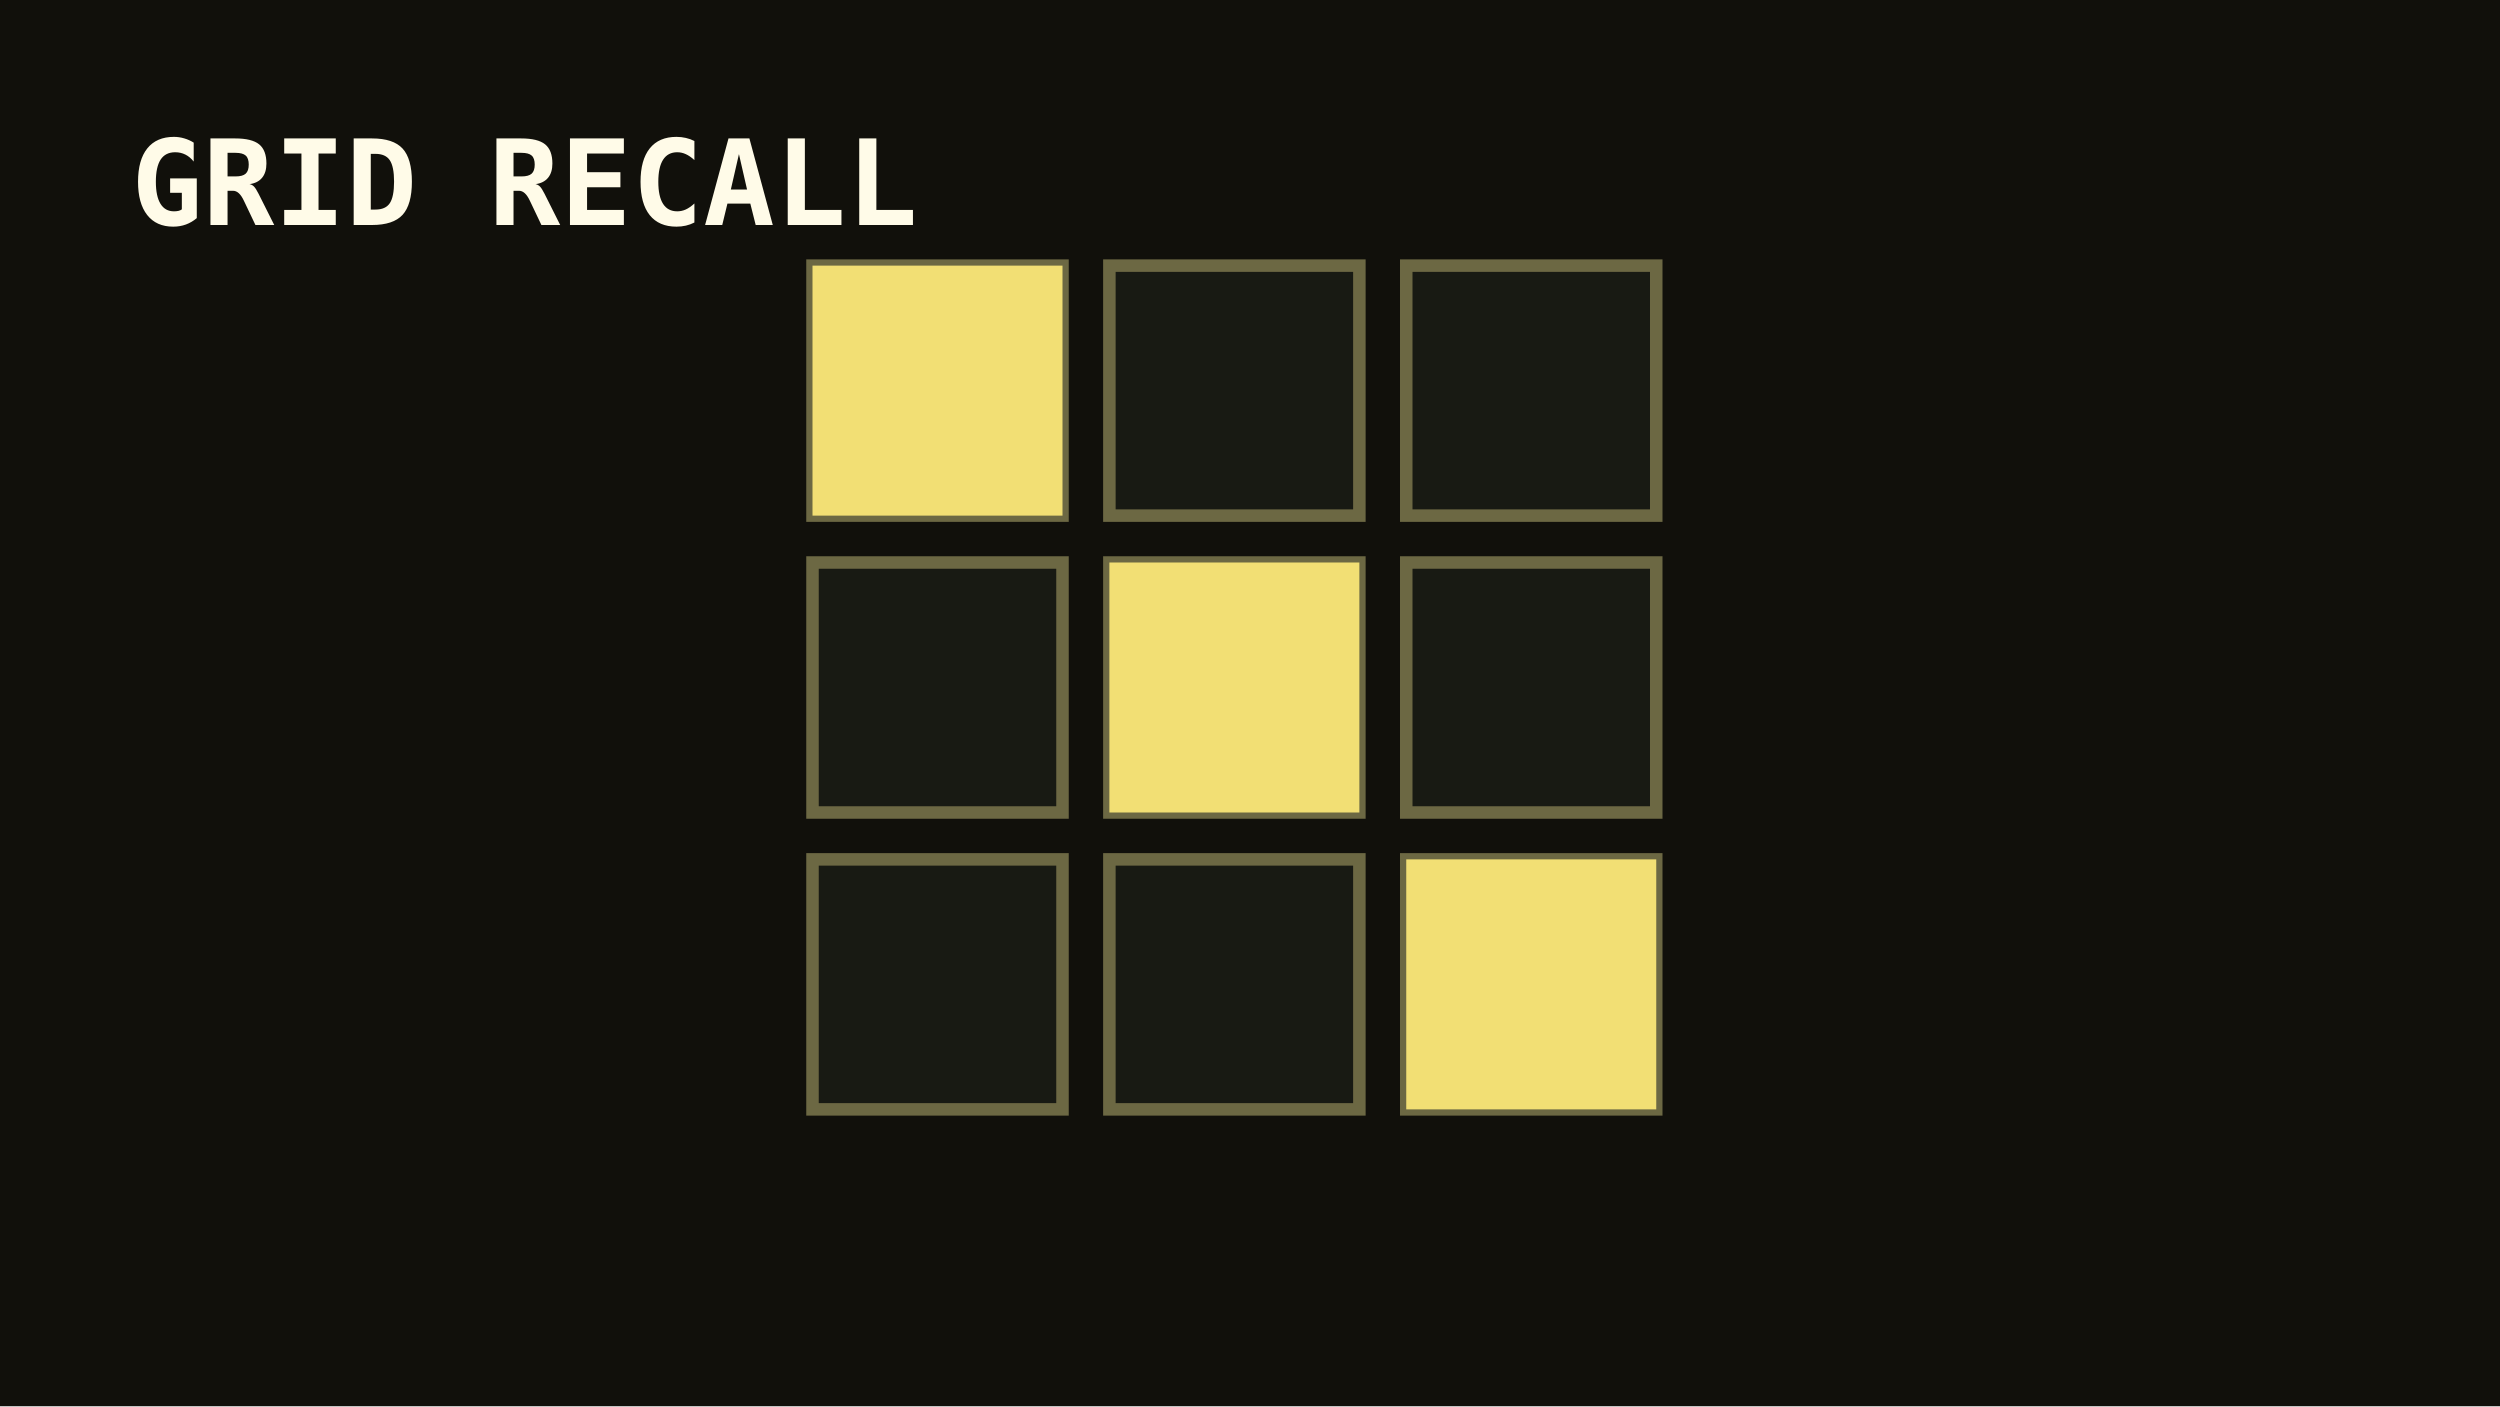
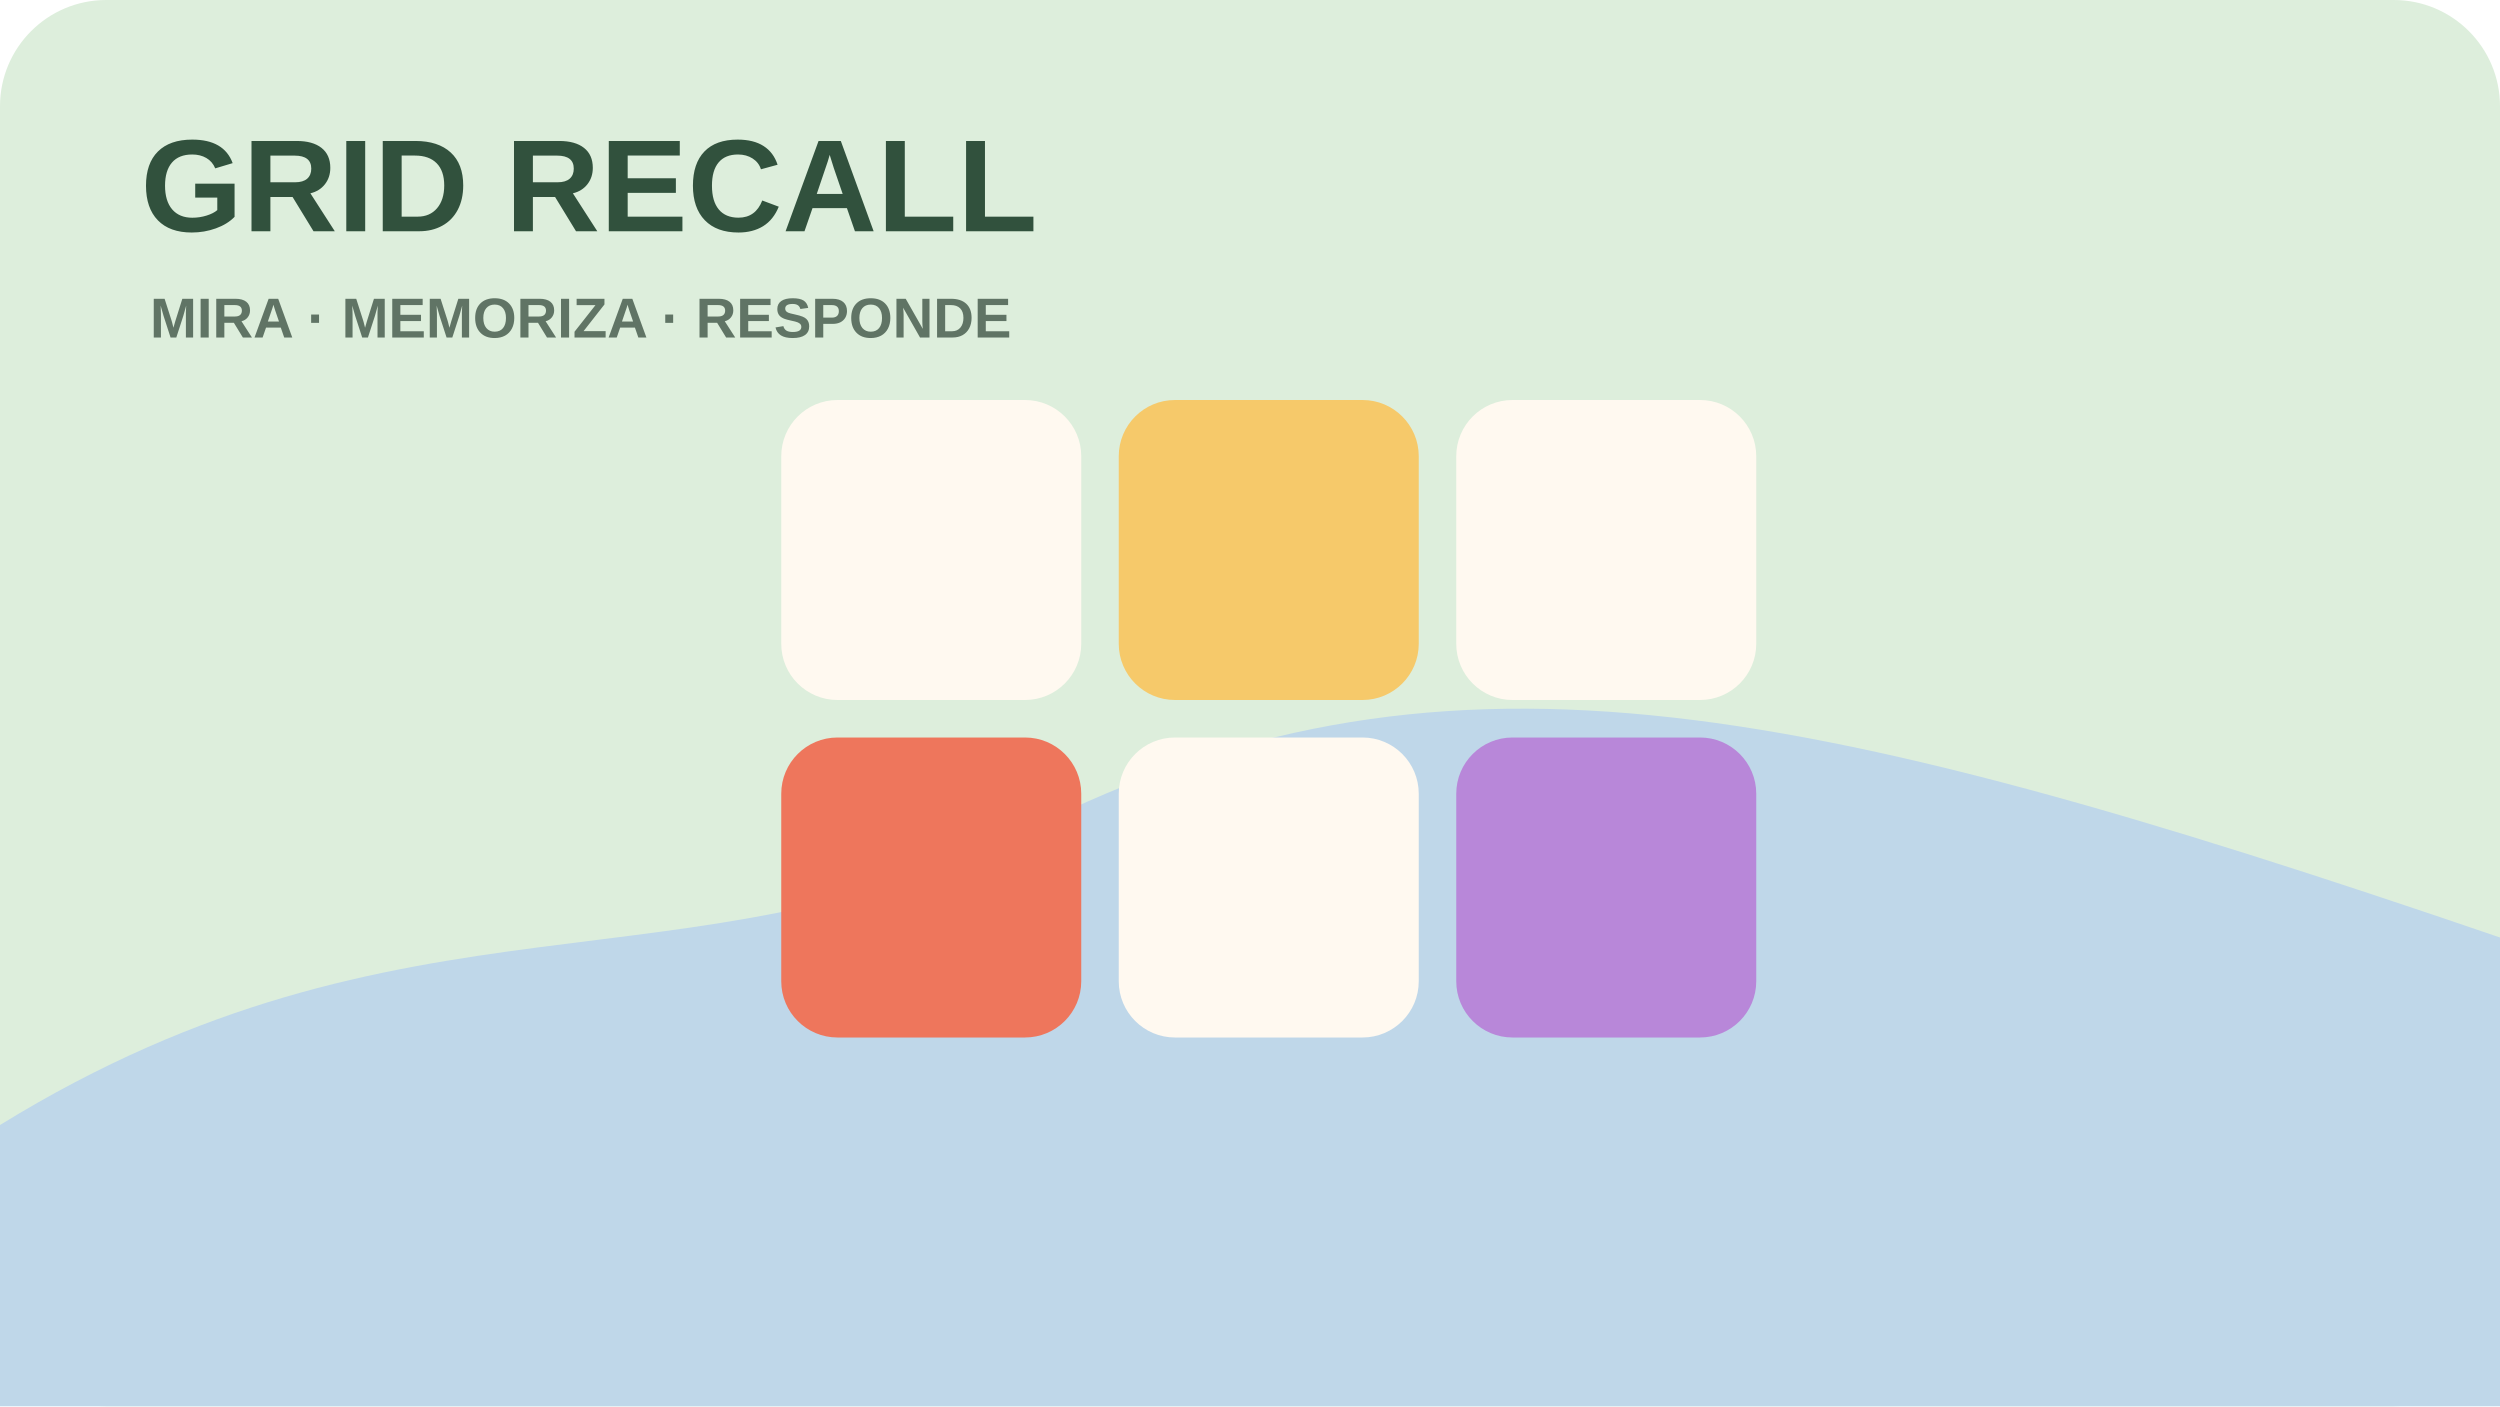
<svg xmlns="http://www.w3.org/2000/svg" viewBox="0 0 800 450">
-   <rect width="800" height="450" fill="#11100b" />
-   <g transform="translate(260 85)">
-     <g fill="#181a13" stroke="#6c6843" stroke-width="4">
-       <rect x="0" y="0" width="80" height="80" />
-       <rect x="95" y="0" width="80" height="80" />
-       <rect x="190" y="0" width="80" height="80" />
-       <rect x="0" y="95" width="80" height="80" />
-       <rect x="95" y="95" width="80" height="80" />
-       <rect x="190" y="95" width="80" height="80" />
-       <rect x="0" y="190" width="80" height="80" />
-       <rect x="95" y="190" width="80" height="80" />
-       <rect x="190" y="190" width="80" height="80" />
-     </g>
-     <rect x="0" y="0" width="80" height="80" fill="#f2df74" />
-     <rect x="95" y="95" width="80" height="80" fill="#f2df74" />
-     <rect x="190" y="190" width="80" height="80" fill="#f2df74" />
+   <rect width="800" height="450" rx="34" fill="#DDEEDC" />
+   <path d="M0 360c130-80 220-40 330-95 130-65 242-43 470 35v150H0Z" fill="#BFD7E9" />
+   <g transform="translate(250 128)">
+     <rect x="0" y="0" width="96" height="96" rx="18" fill="#FFF9F0" />
+     <rect x="108" y="0" width="96" height="96" rx="18" fill="#F6C96A" />
+     <rect x="216" y="0" width="96" height="96" rx="18" fill="#FFF9F0" />
+     <rect x="0" y="108" width="96" height="96" rx="18" fill="#EE765C" />
+     <rect x="108" y="108" width="96" height="96" rx="18" fill="#FFF9F0" />
+     <rect x="216" y="108" width="96" height="96" rx="18" fill="#B887D9" />
  </g>
-   <text x="42" y="72" fill="#fffbe8" font-family="monospace" font-size="38" font-weight="700">GRID RECALL</text>
+   <text x="45" y="74" fill="#31513D" font-family="Arial, sans-serif" font-size="42" font-weight="900">GRID RECALL</text>
+   <text x="48" y="108" fill="#607465" font-family="Arial, sans-serif" font-size="18" font-weight="700">MIRA · MEMORIZA · RESPONDE</text>
</svg>
